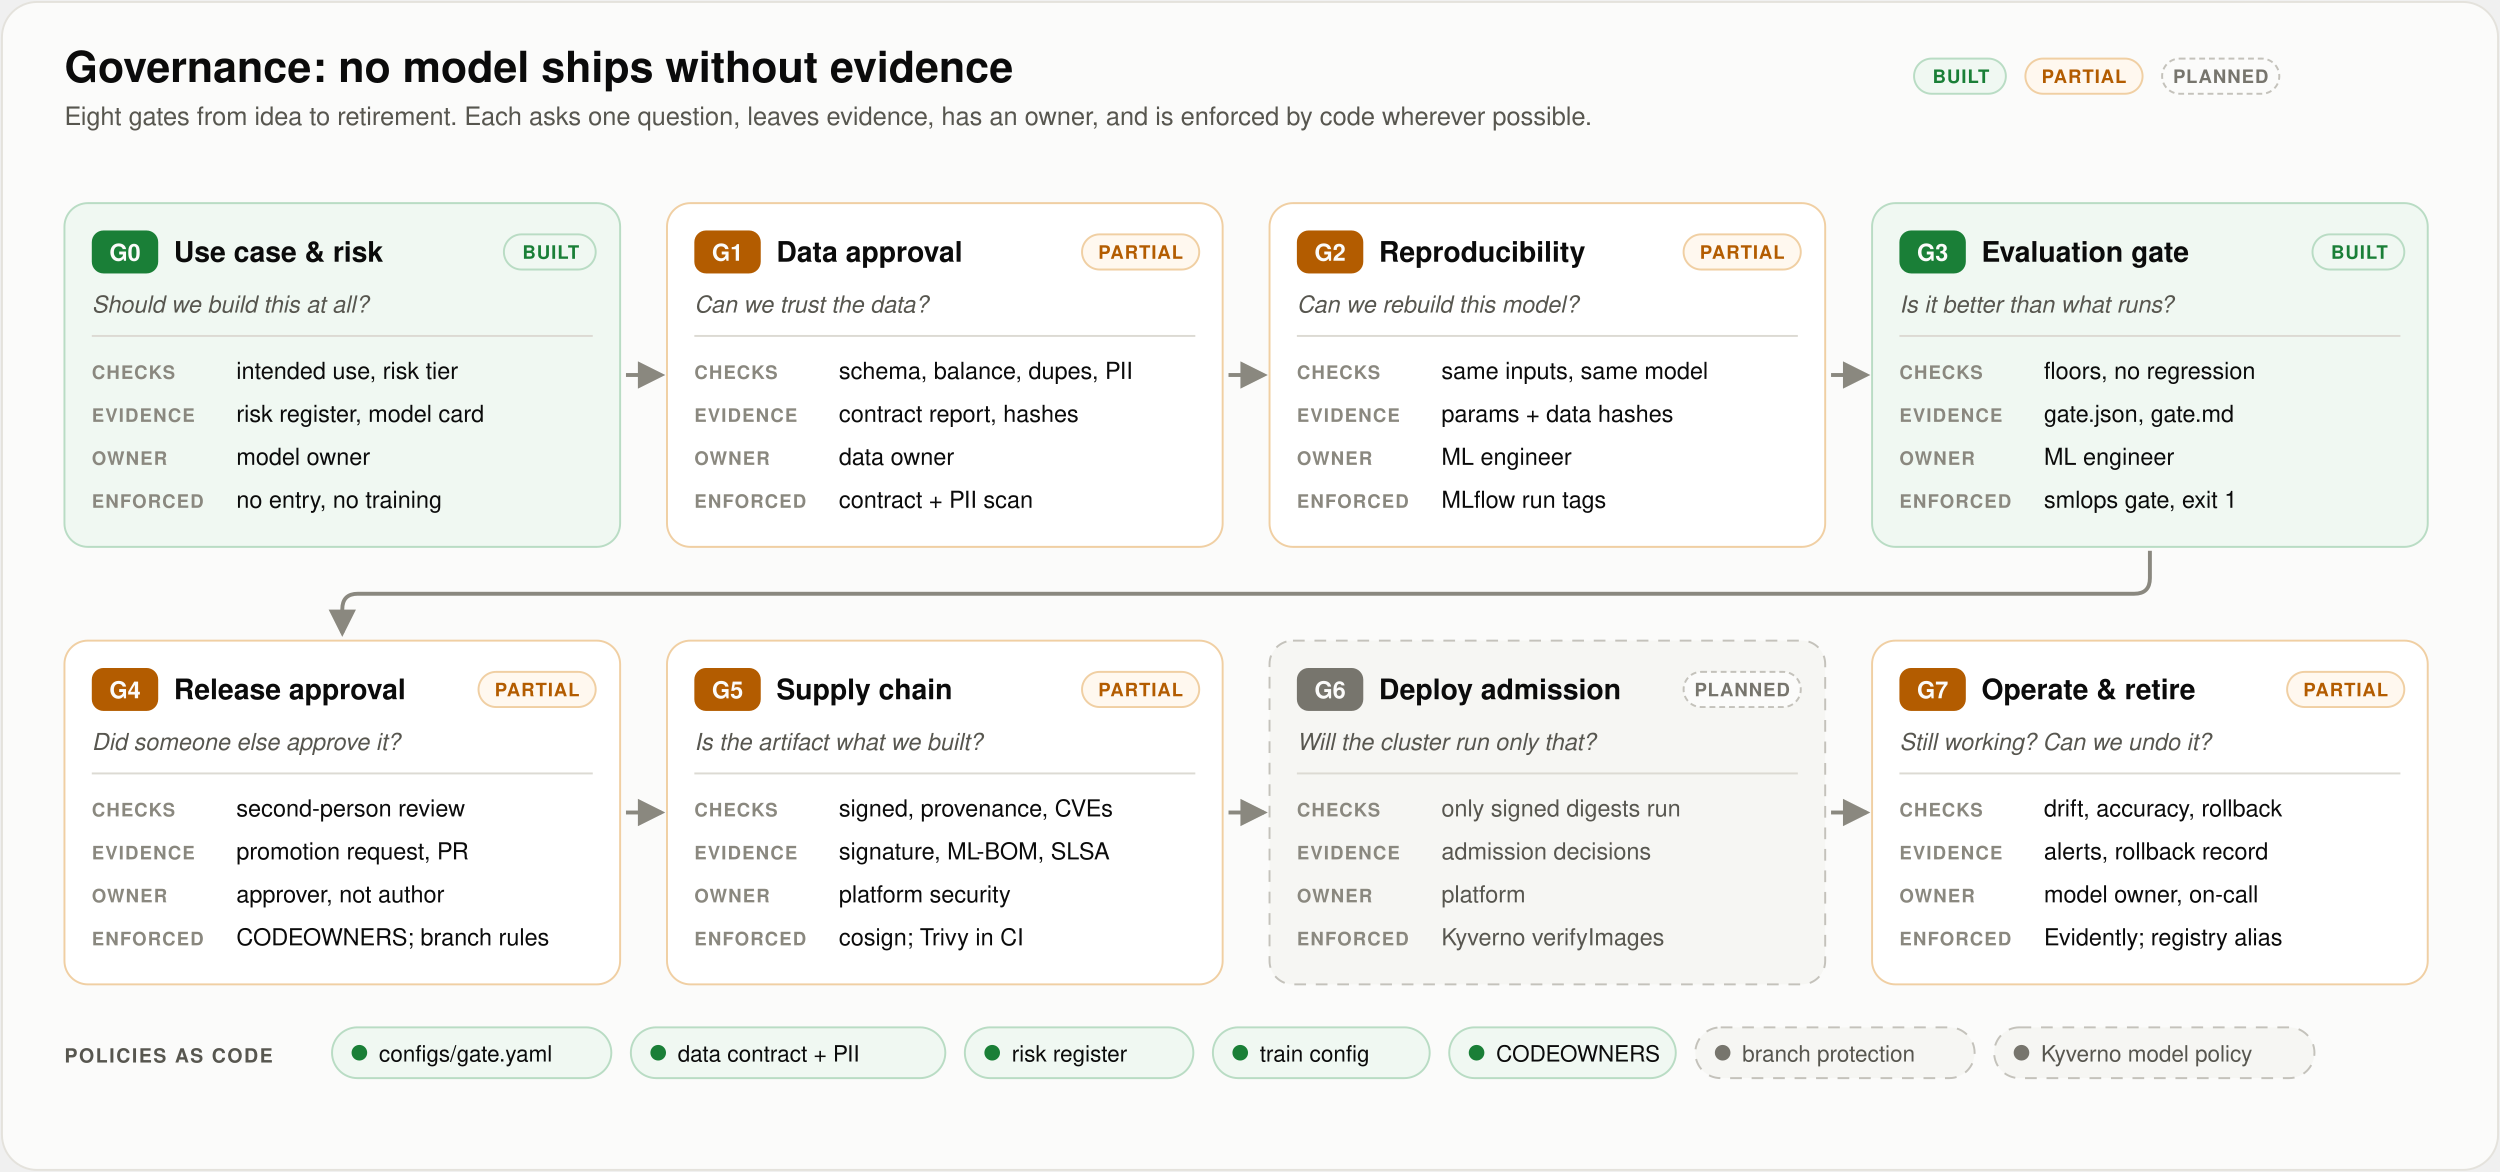
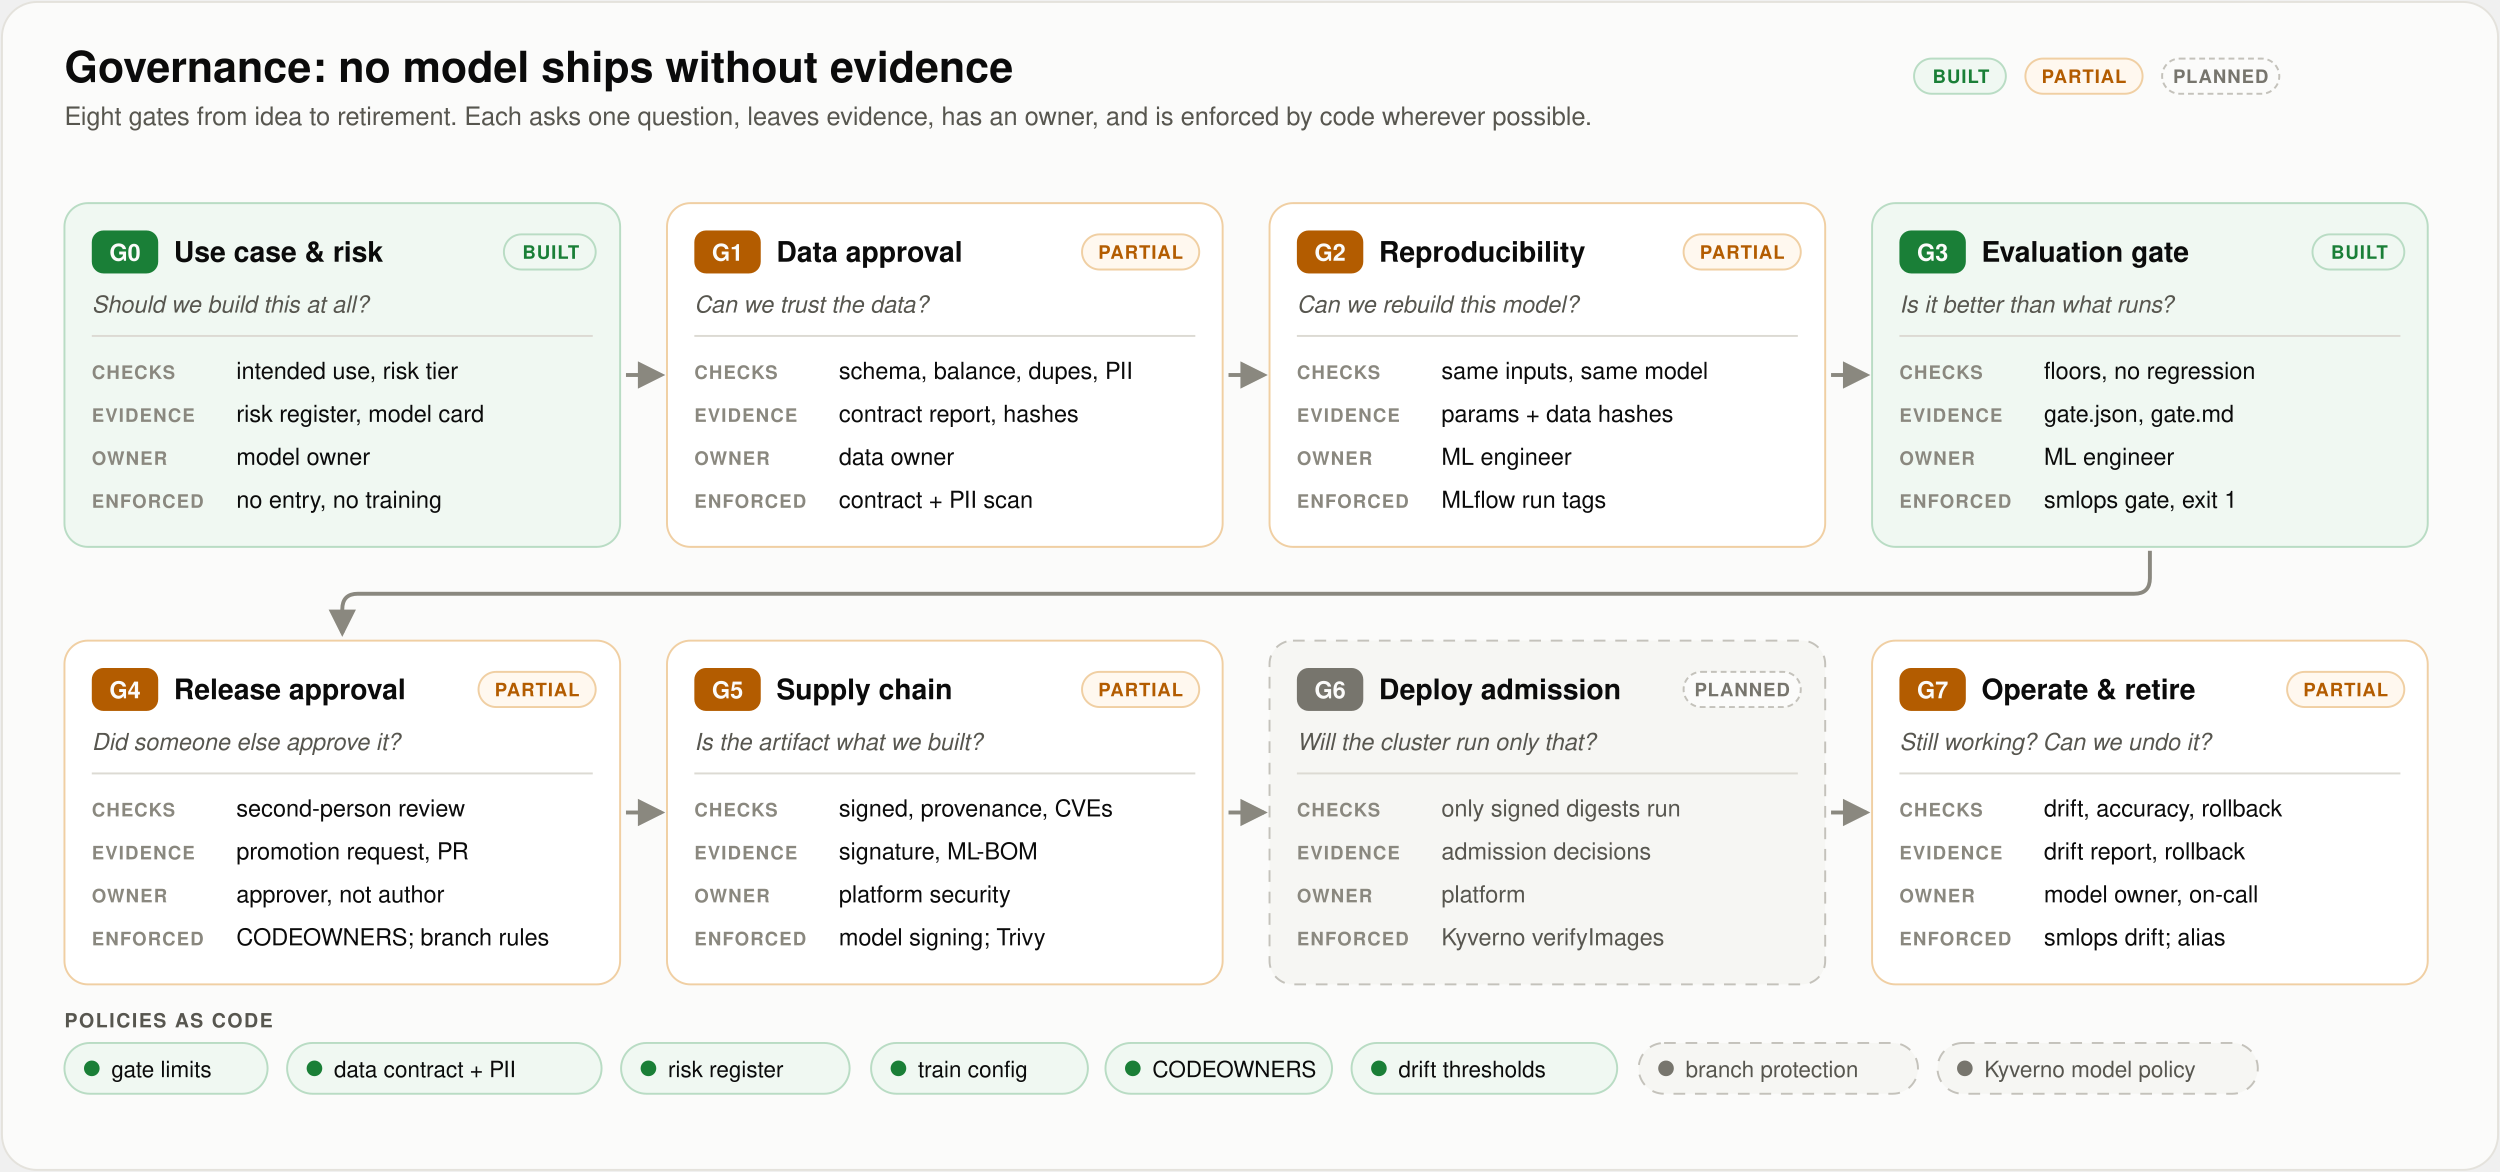
<svg xmlns="http://www.w3.org/2000/svg" width="1280" height="600" viewBox="0 0 1280 600" role="img" aria-labelledby="title desc" font-family="-apple-system, BlinkMacSystemFont, 'Segoe UI', Helvetica, Arial, sans-serif">
  <defs>
    <marker id="arrow" viewBox="0 0 10 10" refX="8.5" refY="5" markerWidth="7" markerHeight="7" orient="auto-start-reverse">
      <path d="M0 0 L10 5 L0 10 z" fill="#8a887f" />
    </marker>
  </defs>
  <rect x="1" y="1" width="1278" height="598" rx="18" fill="#fbfbfa" stroke="#e4e2dc" />
  <text x="33" y="42" font-size="22" font-weight="700" fill="#0b0b0b" text-anchor="start">Governance: no model ships without evidence</text>
  <text x="33" y="64" font-size="13" font-weight="400" fill="#57564f" text-anchor="start">Eight gates from idea to retirement. Each asks one question, leaves evidence, has an owner, and is enforced by code wherever possible.</text>
  <rect x="980" y="30" width="47" height="18" rx="9" fill="#f0f8f2" stroke="#b9dcc4" />
  <text x="1004" y="42.5" font-size="9.5" font-weight="700" fill="#1a7f37" text-anchor="middle" letter-spacing="0.5">BUILT</text>
  <rect x="1037" y="30" width="60" height="18" rx="9" fill="#fff8ef" stroke="#f0cfa3" />
  <text x="1067" y="42.5" font-size="9.5" font-weight="700" fill="#b35c00" text-anchor="middle" letter-spacing="0.5">PARTIAL</text>
  <rect x="1107" y="30" width="60" height="18" rx="9" fill="#fbfbfa" stroke="#c4c2bb" stroke-dasharray="3 2" />
  <text x="1137" y="42.5" font-size="9.5" font-weight="700" fill="#77756d" text-anchor="middle" letter-spacing="0.5">PLANNED</text>
  <rect x="33" y="104" width="284.5" height="176" rx="12" fill="#f0f8f2" stroke="#b9dcc4" />
  <rect x="47" y="118" width="34" height="22" rx="6" fill="#1a7f37" />
  <text x="64" y="133.5" font-size="12" font-weight="700" fill="#fbfbfa" text-anchor="middle">G0</text>
  <text x="89" y="134" font-size="14.5" font-weight="700" fill="#0b0b0b" text-anchor="start">Use case &amp; risk</text>
  <rect x="258" y="120" width="47" height="18" rx="9" fill="#f0f8f2" stroke="#b9dcc4" />
  <text x="282" y="132.5" font-size="9.5" font-weight="700" fill="#1a7f37" text-anchor="middle" letter-spacing="0.5">BUILT</text>
  <text x="47" y="160" font-size="12" font-weight="500" fill="#57564f" text-anchor="start" font-style="italic">Should we build this at all?</text>
  <line x1="47" y1="172" x2="303.5" y2="172" stroke="#dcdad3" />
  <text x="47" y="194" font-size="9.5" font-weight="700" fill="#8a887f" text-anchor="start" letter-spacing="0.6">CHECKS</text>
  <text x="121" y="194" font-size="12" font-weight="500" fill="#0b0b0b" text-anchor="start">intended use, risk tier</text>
  <text x="47" y="216" font-size="9.5" font-weight="700" fill="#8a887f" text-anchor="start" letter-spacing="0.6">EVIDENCE</text>
  <text x="121" y="216" font-size="12" font-weight="500" fill="#0b0b0b" text-anchor="start">risk register, model card</text>
  <text x="47" y="238" font-size="9.5" font-weight="700" fill="#8a887f" text-anchor="start" letter-spacing="0.6">OWNER</text>
  <text x="121" y="238" font-size="12" font-weight="500" fill="#0b0b0b" text-anchor="start">model owner</text>
  <text x="47" y="260" font-size="9.5" font-weight="700" fill="#8a887f" text-anchor="start" letter-spacing="0.6">ENFORCED</text>
  <text x="121" y="260" font-size="12" font-weight="500" fill="#0b0b0b" text-anchor="start">no entry, no training</text>
  <rect x="341.5" y="104" width="284.5" height="176" rx="12" fill="#ffffff" stroke="#f0cfa3" />
  <rect x="355.5" y="118" width="34" height="22" rx="6" fill="#b35c00" />
  <text x="372.5" y="133.5" font-size="12" font-weight="700" fill="#fbfbfa" text-anchor="middle">G1</text>
  <text x="397.5" y="134" font-size="14.5" font-weight="700" fill="#0b0b0b" text-anchor="start">Data approval</text>
  <rect x="554" y="120" width="60" height="18" rx="9" fill="#fff8ef" stroke="#f0cfa3" />
  <text x="584" y="132.5" font-size="9.5" font-weight="700" fill="#b35c00" text-anchor="middle" letter-spacing="0.5">PARTIAL</text>
  <text x="355.5" y="160" font-size="12" font-weight="500" fill="#57564f" text-anchor="start" font-style="italic">Can we trust the data?</text>
  <line x1="355.5" y1="172" x2="612" y2="172" stroke="#dcdad3" />
  <text x="355.5" y="194" font-size="9.5" font-weight="700" fill="#8a887f" text-anchor="start" letter-spacing="0.6">CHECKS</text>
  <text x="429.5" y="194" font-size="12" font-weight="500" fill="#0b0b0b" text-anchor="start">schema, balance, dupes, PII</text>
  <text x="355.5" y="216" font-size="9.5" font-weight="700" fill="#8a887f" text-anchor="start" letter-spacing="0.6">EVIDENCE</text>
  <text x="429.5" y="216" font-size="12" font-weight="500" fill="#0b0b0b" text-anchor="start">contract report, hashes</text>
  <text x="355.5" y="238" font-size="9.5" font-weight="700" fill="#8a887f" text-anchor="start" letter-spacing="0.6">OWNER</text>
  <text x="429.5" y="238" font-size="12" font-weight="500" fill="#0b0b0b" text-anchor="start">data owner</text>
  <text x="355.5" y="260" font-size="9.5" font-weight="700" fill="#8a887f" text-anchor="start" letter-spacing="0.6">ENFORCED</text>
  <text x="429.5" y="260" font-size="12" font-weight="500" fill="#0b0b0b" text-anchor="start">contract + PII scan</text>
  <rect x="650" y="104" width="284.5" height="176" rx="12" fill="#ffffff" stroke="#f0cfa3" />
  <rect x="664" y="118" width="34" height="22" rx="6" fill="#b35c00" />
  <text x="681" y="133.5" font-size="12" font-weight="700" fill="#fbfbfa" text-anchor="middle">G2</text>
  <text x="706" y="134" font-size="14.5" font-weight="700" fill="#0b0b0b" text-anchor="start">Reproducibility</text>
  <rect x="862" y="120" width="60" height="18" rx="9" fill="#fff8ef" stroke="#f0cfa3" />
  <text x="892" y="132.5" font-size="9.5" font-weight="700" fill="#b35c00" text-anchor="middle" letter-spacing="0.5">PARTIAL</text>
  <text x="664" y="160" font-size="12" font-weight="500" fill="#57564f" text-anchor="start" font-style="italic">Can we rebuild this model?</text>
  <line x1="664" y1="172" x2="920.5" y2="172" stroke="#dcdad3" />
  <text x="664" y="194" font-size="9.5" font-weight="700" fill="#8a887f" text-anchor="start" letter-spacing="0.6">CHECKS</text>
  <text x="738" y="194" font-size="12" font-weight="500" fill="#0b0b0b" text-anchor="start">same inputs, same model</text>
  <text x="664" y="216" font-size="9.5" font-weight="700" fill="#8a887f" text-anchor="start" letter-spacing="0.6">EVIDENCE</text>
  <text x="738" y="216" font-size="12" font-weight="500" fill="#0b0b0b" text-anchor="start">params + data hashes</text>
  <text x="664" y="238" font-size="9.5" font-weight="700" fill="#8a887f" text-anchor="start" letter-spacing="0.6">OWNER</text>
  <text x="738" y="238" font-size="12" font-weight="500" fill="#0b0b0b" text-anchor="start">ML engineer</text>
  <text x="664" y="260" font-size="9.5" font-weight="700" fill="#8a887f" text-anchor="start" letter-spacing="0.6">ENFORCED</text>
  <text x="738" y="260" font-size="12" font-weight="500" fill="#0b0b0b" text-anchor="start">MLflow run tags</text>
  <rect x="958.5" y="104" width="284.5" height="176" rx="12" fill="#f0f8f2" stroke="#b9dcc4" />
  <rect x="972.5" y="118" width="34" height="22" rx="6" fill="#1a7f37" />
  <text x="989.5" y="133.5" font-size="12" font-weight="700" fill="#fbfbfa" text-anchor="middle">G3</text>
  <text x="1014.5" y="134" font-size="14.5" font-weight="700" fill="#0b0b0b" text-anchor="start">Evaluation gate</text>
  <rect x="1184" y="120" width="47" height="18" rx="9" fill="#f0f8f2" stroke="#b9dcc4" />
  <text x="1208" y="132.5" font-size="9.5" font-weight="700" fill="#1a7f37" text-anchor="middle" letter-spacing="0.5">BUILT</text>
  <text x="972.5" y="160" font-size="12" font-weight="500" fill="#57564f" text-anchor="start" font-style="italic">Is it better than what runs?</text>
  <line x1="972.5" y1="172" x2="1229" y2="172" stroke="#dcdad3" />
  <text x="972.5" y="194" font-size="9.5" font-weight="700" fill="#8a887f" text-anchor="start" letter-spacing="0.6">CHECKS</text>
  <text x="1046.5" y="194" font-size="12" font-weight="500" fill="#0b0b0b" text-anchor="start">floors, no regression</text>
  <text x="972.5" y="216" font-size="9.5" font-weight="700" fill="#8a887f" text-anchor="start" letter-spacing="0.6">EVIDENCE</text>
  <text x="1046.5" y="216" font-size="12" font-weight="500" fill="#0b0b0b" text-anchor="start">gate.json, gate.md</text>
  <text x="972.5" y="238" font-size="9.5" font-weight="700" fill="#8a887f" text-anchor="start" letter-spacing="0.6">OWNER</text>
  <text x="1046.5" y="238" font-size="12" font-weight="500" fill="#0b0b0b" text-anchor="start">ML engineer</text>
  <text x="972.5" y="260" font-size="9.5" font-weight="700" fill="#8a887f" text-anchor="start" letter-spacing="0.6">ENFORCED</text>
  <text x="1046.5" y="260" font-size="12" font-weight="500" fill="#0b0b0b" text-anchor="start">smlops gate, exit 1</text>
  <rect x="33" y="328" width="284.5" height="176" rx="12" fill="#ffffff" stroke="#f0cfa3" />
  <rect x="47" y="342" width="34" height="22" rx="6" fill="#b35c00" />
  <text x="64" y="357.5" font-size="12" font-weight="700" fill="#fbfbfa" text-anchor="middle">G4</text>
  <text x="89" y="358" font-size="14.5" font-weight="700" fill="#0b0b0b" text-anchor="start">Release approval</text>
  <rect x="245" y="344" width="60" height="18" rx="9" fill="#fff8ef" stroke="#f0cfa3" />
  <text x="275" y="356.5" font-size="9.5" font-weight="700" fill="#b35c00" text-anchor="middle" letter-spacing="0.5">PARTIAL</text>
  <text x="47" y="384" font-size="12" font-weight="500" fill="#57564f" text-anchor="start" font-style="italic">Did someone else approve it?</text>
  <line x1="47" y1="396" x2="303.5" y2="396" stroke="#dcdad3" />
  <text x="47" y="418" font-size="9.5" font-weight="700" fill="#8a887f" text-anchor="start" letter-spacing="0.6">CHECKS</text>
  <text x="121" y="418" font-size="12" font-weight="500" fill="#0b0b0b" text-anchor="start">second-person review</text>
  <text x="47" y="440" font-size="9.5" font-weight="700" fill="#8a887f" text-anchor="start" letter-spacing="0.6">EVIDENCE</text>
  <text x="121" y="440" font-size="12" font-weight="500" fill="#0b0b0b" text-anchor="start">promotion request, PR</text>
  <text x="47" y="462" font-size="9.5" font-weight="700" fill="#8a887f" text-anchor="start" letter-spacing="0.6">OWNER</text>
  <text x="121" y="462" font-size="12" font-weight="500" fill="#0b0b0b" text-anchor="start">approver, not author</text>
  <text x="47" y="484" font-size="9.5" font-weight="700" fill="#8a887f" text-anchor="start" letter-spacing="0.6">ENFORCED</text>
  <text x="121" y="484" font-size="12" font-weight="500" fill="#0b0b0b" text-anchor="start">CODEOWNERS; branch rules</text>
  <rect x="341.5" y="328" width="284.5" height="176" rx="12" fill="#ffffff" stroke="#f0cfa3" />
  <rect x="355.5" y="342" width="34" height="22" rx="6" fill="#b35c00" />
  <text x="372.5" y="357.5" font-size="12" font-weight="700" fill="#fbfbfa" text-anchor="middle">G5</text>
  <text x="397.5" y="358" font-size="14.5" font-weight="700" fill="#0b0b0b" text-anchor="start">Supply chain</text>
  <rect x="554" y="344" width="60" height="18" rx="9" fill="#fff8ef" stroke="#f0cfa3" />
  <text x="584" y="356.5" font-size="9.5" font-weight="700" fill="#b35c00" text-anchor="middle" letter-spacing="0.5">PARTIAL</text>
  <text x="355.5" y="384" font-size="12" font-weight="500" fill="#57564f" text-anchor="start" font-style="italic">Is the artifact what we built?</text>
  <line x1="355.5" y1="396" x2="612" y2="396" stroke="#dcdad3" />
  <text x="355.5" y="418" font-size="9.5" font-weight="700" fill="#8a887f" text-anchor="start" letter-spacing="0.6">CHECKS</text>
  <text x="429.5" y="418" font-size="12" font-weight="500" fill="#0b0b0b" text-anchor="start">signed, provenance, CVEs</text>
  <text x="355.5" y="440" font-size="9.5" font-weight="700" fill="#8a887f" text-anchor="start" letter-spacing="0.6">EVIDENCE</text>
-   <text x="429.5" y="440" font-size="12" font-weight="500" fill="#0b0b0b" text-anchor="start">signature, ML-BOM, SLSA</text>
+   <text x="429.5" y="440" font-size="12" font-weight="500" fill="#0b0b0b" text-anchor="start">signature, ML-BOM</text>
  <text x="355.5" y="462" font-size="9.5" font-weight="700" fill="#8a887f" text-anchor="start" letter-spacing="0.6">OWNER</text>
  <text x="429.5" y="462" font-size="12" font-weight="500" fill="#0b0b0b" text-anchor="start">platform security</text>
  <text x="355.5" y="484" font-size="9.5" font-weight="700" fill="#8a887f" text-anchor="start" letter-spacing="0.6">ENFORCED</text>
-   <text x="429.5" y="484" font-size="12" font-weight="500" fill="#0b0b0b" text-anchor="start">cosign; Trivy in CI</text>
+   <text x="429.5" y="484" font-size="12" font-weight="500" fill="#0b0b0b" text-anchor="start">model signing; Trivy</text>
  <rect x="650" y="328" width="284.5" height="176" rx="12" fill="#f6f6f3" stroke="#c4c2bb" stroke-dasharray="6 5" />
  <rect x="664" y="342" width="34" height="22" rx="6" fill="#77756d" />
  <text x="681" y="357.5" font-size="12" font-weight="700" fill="#fbfbfa" text-anchor="middle">G6</text>
  <text x="706" y="358" font-size="14.5" font-weight="700" fill="#0b0b0b" text-anchor="start">Deploy admission</text>
  <rect x="862" y="344" width="60" height="18" rx="9" fill="#fbfbfa" stroke="#c4c2bb" stroke-dasharray="3 2" />
  <text x="892" y="356.5" font-size="9.5" font-weight="700" fill="#77756d" text-anchor="middle" letter-spacing="0.5">PLANNED</text>
  <text x="664" y="384" font-size="12" font-weight="500" fill="#57564f" text-anchor="start" font-style="italic">Will the cluster run only that?</text>
  <line x1="664" y1="396" x2="920.5" y2="396" stroke="#dcdad3" />
  <text x="664" y="418" font-size="9.5" font-weight="700" fill="#8a887f" text-anchor="start" letter-spacing="0.6">CHECKS</text>
  <text x="738" y="418" font-size="12" font-weight="500" fill="#57564f" text-anchor="start">only signed digests run</text>
  <text x="664" y="440" font-size="9.5" font-weight="700" fill="#8a887f" text-anchor="start" letter-spacing="0.6">EVIDENCE</text>
  <text x="738" y="440" font-size="12" font-weight="500" fill="#57564f" text-anchor="start">admission decisions</text>
  <text x="664" y="462" font-size="9.5" font-weight="700" fill="#8a887f" text-anchor="start" letter-spacing="0.6">OWNER</text>
  <text x="738" y="462" font-size="12" font-weight="500" fill="#57564f" text-anchor="start">platform</text>
  <text x="664" y="484" font-size="9.5" font-weight="700" fill="#8a887f" text-anchor="start" letter-spacing="0.6">ENFORCED</text>
  <text x="738" y="484" font-size="12" font-weight="500" fill="#57564f" text-anchor="start">Kyverno verifyImages</text>
  <rect x="958.5" y="328" width="284.5" height="176" rx="12" fill="#ffffff" stroke="#f0cfa3" />
  <rect x="972.5" y="342" width="34" height="22" rx="6" fill="#b35c00" />
  <text x="989.5" y="357.5" font-size="12" font-weight="700" fill="#fbfbfa" text-anchor="middle">G7</text>
  <text x="1014.5" y="358" font-size="14.5" font-weight="700" fill="#0b0b0b" text-anchor="start">Operate &amp; retire</text>
  <rect x="1171" y="344" width="60" height="18" rx="9" fill="#fff8ef" stroke="#f0cfa3" />
  <text x="1201" y="356.5" font-size="9.5" font-weight="700" fill="#b35c00" text-anchor="middle" letter-spacing="0.5">PARTIAL</text>
  <text x="972.5" y="384" font-size="12" font-weight="500" fill="#57564f" text-anchor="start" font-style="italic">Still working? Can we undo it?</text>
  <line x1="972.5" y1="396" x2="1229" y2="396" stroke="#dcdad3" />
  <text x="972.5" y="418" font-size="9.5" font-weight="700" fill="#8a887f" text-anchor="start" letter-spacing="0.6">CHECKS</text>
  <text x="1046.5" y="418" font-size="12" font-weight="500" fill="#0b0b0b" text-anchor="start">drift, accuracy, rollback</text>
  <text x="972.5" y="440" font-size="9.5" font-weight="700" fill="#8a887f" text-anchor="start" letter-spacing="0.6">EVIDENCE</text>
-   <text x="1046.5" y="440" font-size="12" font-weight="500" fill="#0b0b0b" text-anchor="start">alerts, rollback record</text>
+   <text x="1046.5" y="440" font-size="12" font-weight="500" fill="#0b0b0b" text-anchor="start">drift report, rollback</text>
  <text x="972.5" y="462" font-size="9.5" font-weight="700" fill="#8a887f" text-anchor="start" letter-spacing="0.6">OWNER</text>
  <text x="1046.5" y="462" font-size="12" font-weight="500" fill="#0b0b0b" text-anchor="start">model owner, on-call</text>
  <text x="972.5" y="484" font-size="9.5" font-weight="700" fill="#8a887f" text-anchor="start" letter-spacing="0.6">ENFORCED</text>
-   <text x="1046.5" y="484" font-size="12" font-weight="500" fill="#0b0b0b" text-anchor="start">Evidently; registry alias</text>
+   <text x="1046.5" y="484" font-size="12" font-weight="500" fill="#0b0b0b" text-anchor="start">smlops drift; alias</text>
  <line x1="320.5" y1="192.0" x2="338.5" y2="192.0" stroke="#8a887f" stroke-width="2" marker-end="url(#arrow)" />
  <line x1="629" y1="192.0" x2="647" y2="192.0" stroke="#8a887f" stroke-width="2" marker-end="url(#arrow)" />
  <line x1="937.5" y1="192.0" x2="955.5" y2="192.0" stroke="#8a887f" stroke-width="2" marker-end="url(#arrow)" />
  <line x1="320.5" y1="416.0" x2="338.5" y2="416.0" stroke="#8a887f" stroke-width="2" marker-end="url(#arrow)" />
  <line x1="629" y1="416.0" x2="647" y2="416.0" stroke="#8a887f" stroke-width="2" marker-end="url(#arrow)" />
  <line x1="937.5" y1="416.0" x2="955.5" y2="416.0" stroke="#8a887f" stroke-width="2" marker-end="url(#arrow)" />
  <path d="M1100.75 282 V296 Q1100.75 304 1092.75 304 H183.25 Q175.25 304 175.25 312 V324" fill="none" stroke="#8a887f" stroke-width="2" marker-end="url(#arrow)" />
-   <text x="33" y="544" font-size="10" font-weight="700" fill="#57564f" text-anchor="start" letter-spacing="0.8">POLICIES AS CODE</text>
-   <rect x="170" y="526" width="143" height="26" rx="13" fill="#f0f8f2" stroke="#b9dcc4" />
-   <circle cx="184" cy="539" r="4" fill="#1a7f37" />
-   <text x="194" y="543.5" font-size="11.5" font-weight="500" fill="#0b0b0b" text-anchor="start">configs/gate.yaml</text>
-   <rect x="323" y="526" width="161" height="26" rx="13" fill="#f0f8f2" stroke="#b9dcc4" />
-   <circle cx="337" cy="539" r="4" fill="#1a7f37" />
-   <text x="347" y="543.5" font-size="11.5" font-weight="500" fill="#0b0b0b" text-anchor="start">data contract + PII</text>
-   <rect x="494" y="526" width="117" height="26" rx="13" fill="#f0f8f2" stroke="#b9dcc4" />
-   <circle cx="508" cy="539" r="4" fill="#1a7f37" />
-   <text x="518" y="543.5" font-size="11.5" font-weight="500" fill="#0b0b0b" text-anchor="start">risk register</text>
-   <rect x="621" y="526" width="111" height="26" rx="13" fill="#f0f8f2" stroke="#b9dcc4" />
-   <circle cx="635" cy="539" r="4" fill="#1a7f37" />
-   <text x="645" y="543.5" font-size="11.5" font-weight="500" fill="#0b0b0b" text-anchor="start">train config</text>
-   <rect x="742" y="526" width="116" height="26" rx="13" fill="#f0f8f2" stroke="#b9dcc4" />
-   <circle cx="756" cy="539" r="4" fill="#1a7f37" />
-   <text x="766" y="543.5" font-size="11.5" font-weight="500" fill="#0b0b0b" text-anchor="start">CODEOWNERS</text>
-   <rect x="868" y="526" width="143" height="26" rx="13" fill="#f6f6f3" stroke="#c4c2bb" stroke-dasharray="6 5" />
-   <circle cx="882" cy="539" r="4" fill="#77756d" />
-   <text x="892" y="543.5" font-size="11.5" font-weight="500" fill="#57564f" text-anchor="start">branch protection</text>
-   <rect x="1021" y="526" width="164" height="26" rx="13" fill="#f6f6f3" stroke="#c4c2bb" stroke-dasharray="6 5" />
-   <circle cx="1035" cy="539" r="4" fill="#77756d" />
-   <text x="1045" y="543.5" font-size="11.5" font-weight="500" fill="#57564f" text-anchor="start">Kyverno model policy</text>
+   <text x="33" y="526" font-size="10" font-weight="700" fill="#57564f" text-anchor="start" letter-spacing="0.8">POLICIES AS CODE</text>
+   <rect x="33" y="534" width="104" height="26" rx="13" fill="#f0f8f2" stroke="#b9dcc4" />
+   <circle cx="47" cy="547" r="4" fill="#1a7f37" />
+   <text x="57" y="551.5" font-size="11.5" font-weight="500" fill="#0b0b0b" text-anchor="start">gate limits</text>
+   <rect x="147" y="534" width="161" height="26" rx="13" fill="#f0f8f2" stroke="#b9dcc4" />
+   <circle cx="161" cy="547" r="4" fill="#1a7f37" />
+   <text x="171" y="551.5" font-size="11.5" font-weight="500" fill="#0b0b0b" text-anchor="start">data contract + PII</text>
+   <rect x="318" y="534" width="117" height="26" rx="13" fill="#f0f8f2" stroke="#b9dcc4" />
+   <circle cx="332" cy="547" r="4" fill="#1a7f37" />
+   <text x="342" y="551.5" font-size="11.5" font-weight="500" fill="#0b0b0b" text-anchor="start">risk register</text>
+   <rect x="446" y="534" width="111" height="26" rx="13" fill="#f0f8f2" stroke="#b9dcc4" />
+   <circle cx="460" cy="547" r="4" fill="#1a7f37" />
+   <text x="470" y="551.5" font-size="11.5" font-weight="500" fill="#0b0b0b" text-anchor="start">train config</text>
+   <rect x="566" y="534" width="116" height="26" rx="13" fill="#f0f8f2" stroke="#b9dcc4" />
+   <circle cx="580" cy="547" r="4" fill="#1a7f37" />
+   <text x="590" y="551.5" font-size="11.5" font-weight="500" fill="#0b0b0b" text-anchor="start">CODEOWNERS</text>
+   <rect x="692" y="534" width="136" height="26" rx="13" fill="#f0f8f2" stroke="#b9dcc4" />
+   <circle cx="706" cy="547" r="4" fill="#1a7f37" />
+   <text x="716" y="551.5" font-size="11.5" font-weight="500" fill="#0b0b0b" text-anchor="start">drift thresholds</text>
+   <rect x="839" y="534" width="143" height="26" rx="13" fill="#f6f6f3" stroke="#c4c2bb" stroke-dasharray="6 5" />
+   <circle cx="853" cy="547" r="4" fill="#77756d" />
+   <text x="863" y="551.5" font-size="11.5" font-weight="500" fill="#57564f" text-anchor="start">branch protection</text>
+   <rect x="992" y="534" width="164" height="26" rx="13" fill="#f6f6f3" stroke="#c4c2bb" stroke-dasharray="6 5" />
+   <circle cx="1006" cy="547" r="4" fill="#77756d" />
+   <text x="1016" y="551.5" font-size="11.5" font-weight="500" fill="#57564f" text-anchor="start">Kyverno model policy</text>
</svg>
